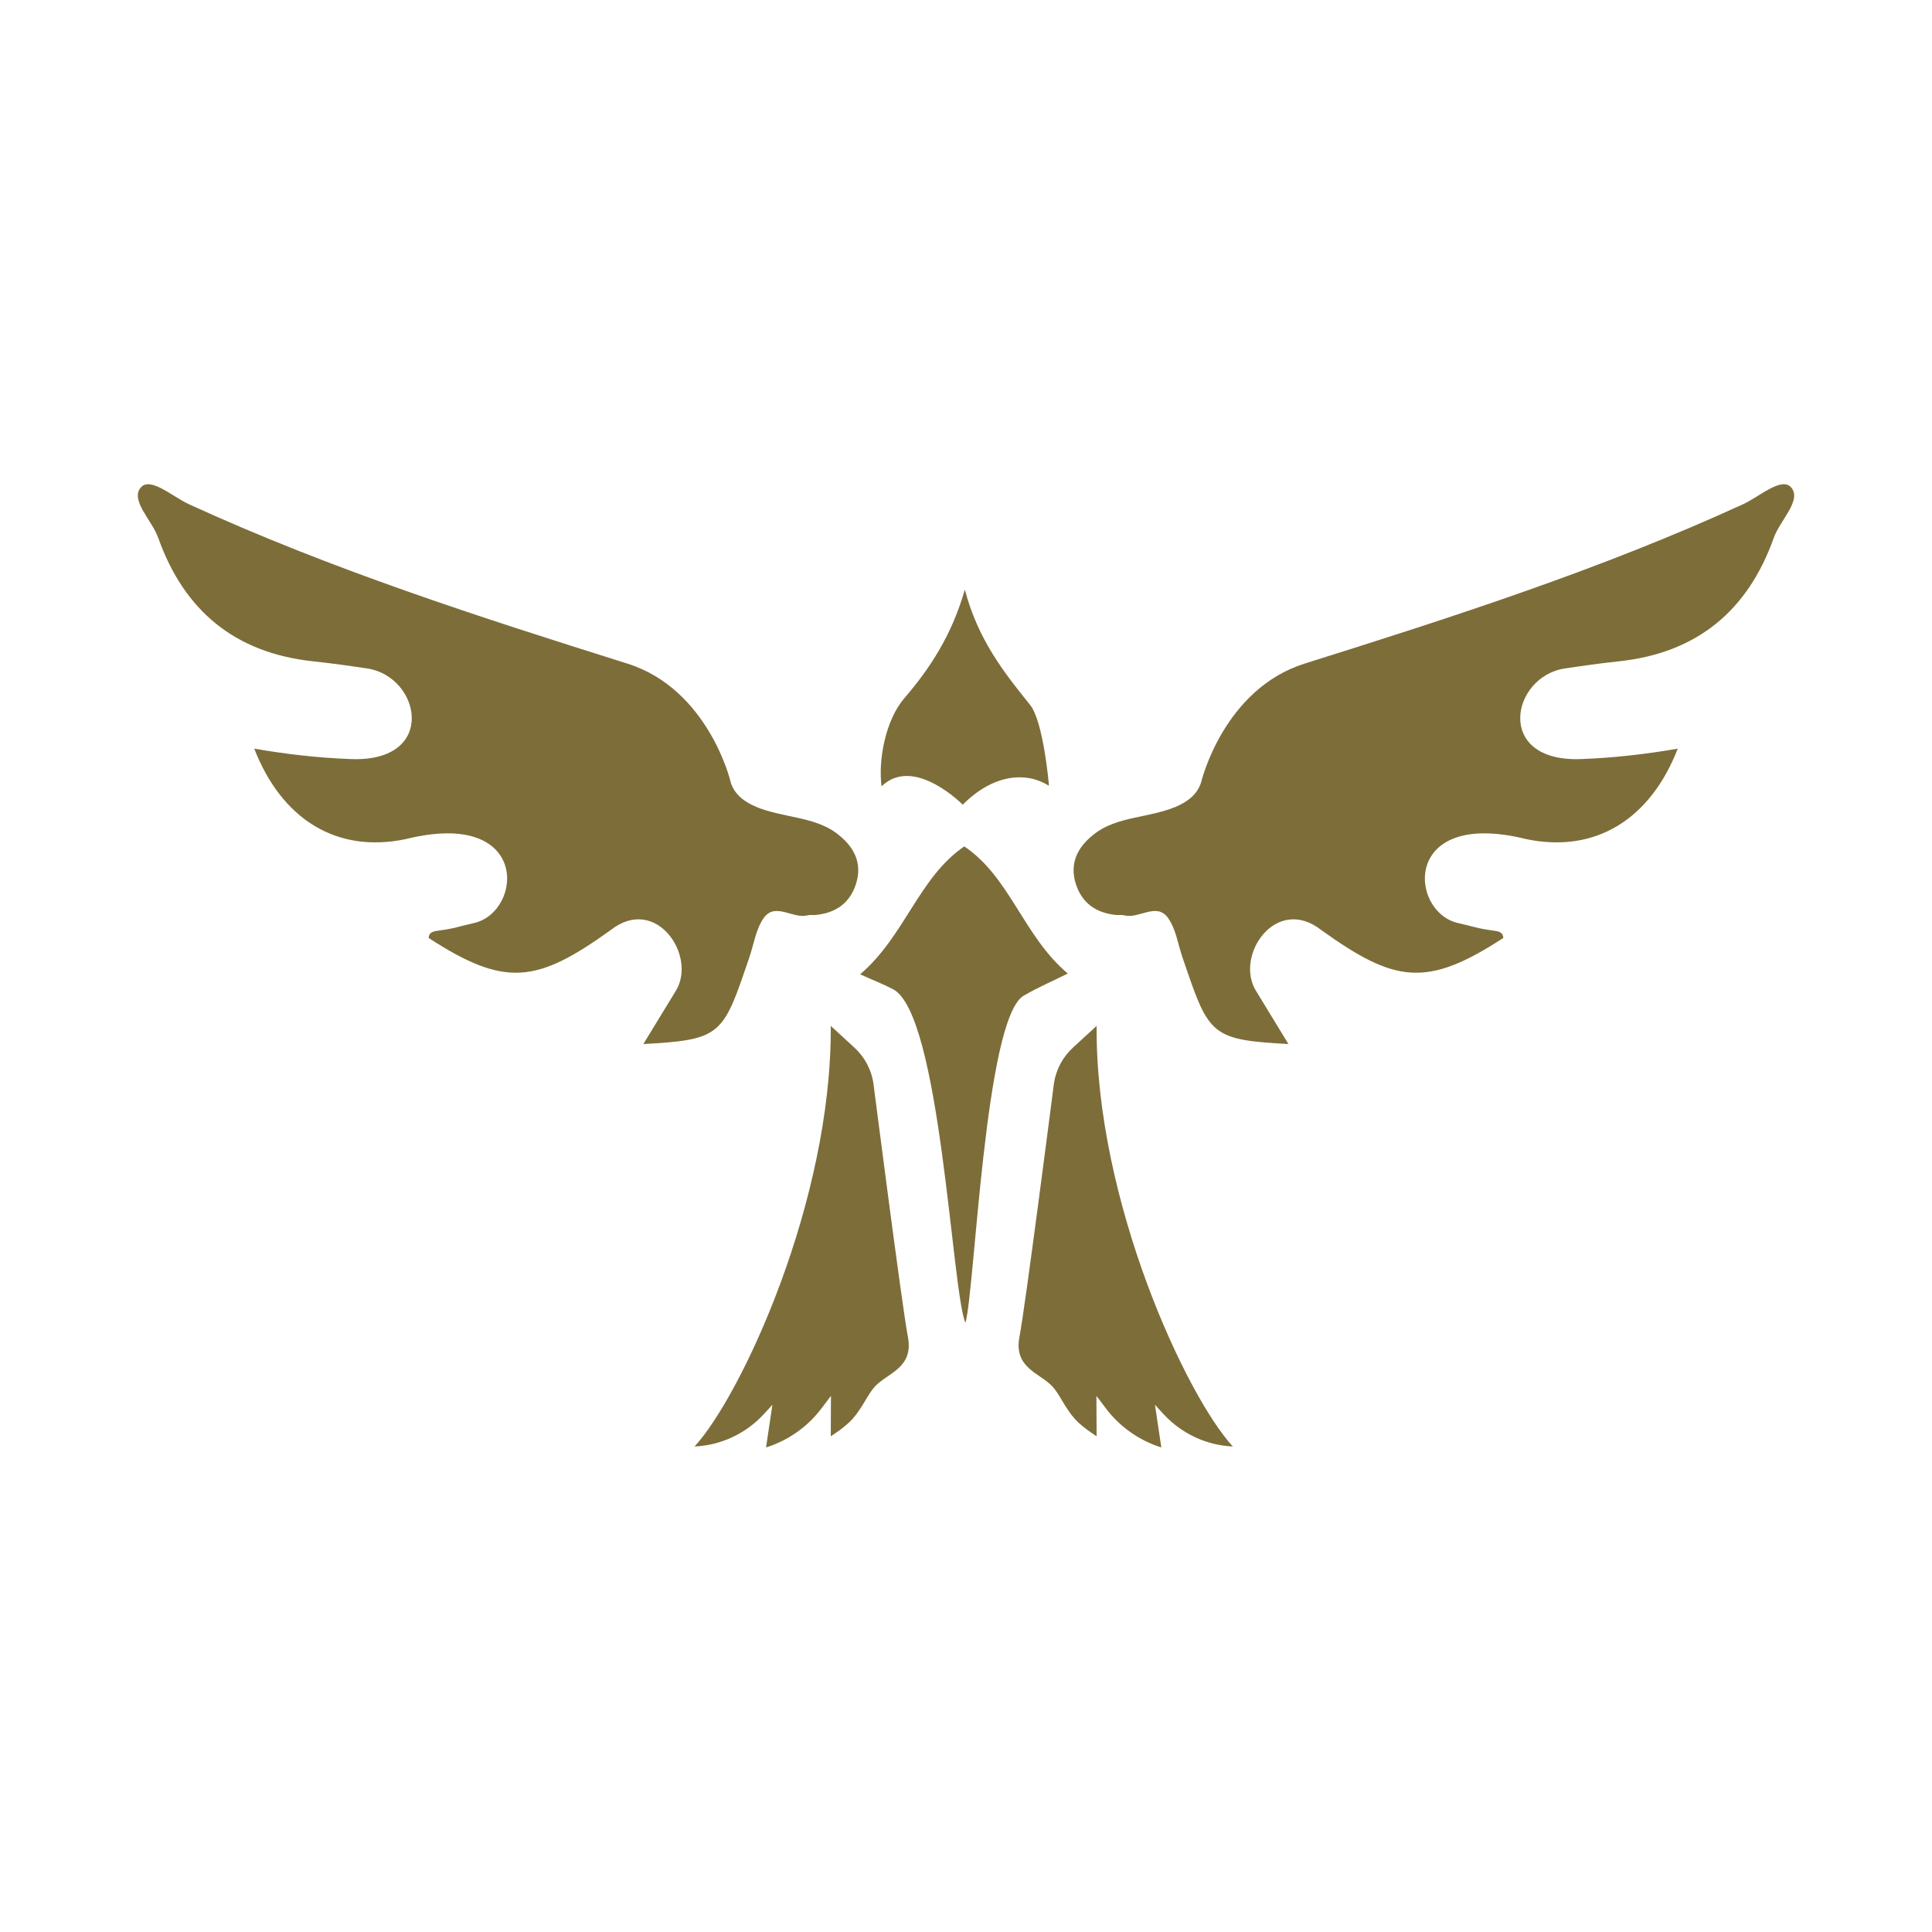
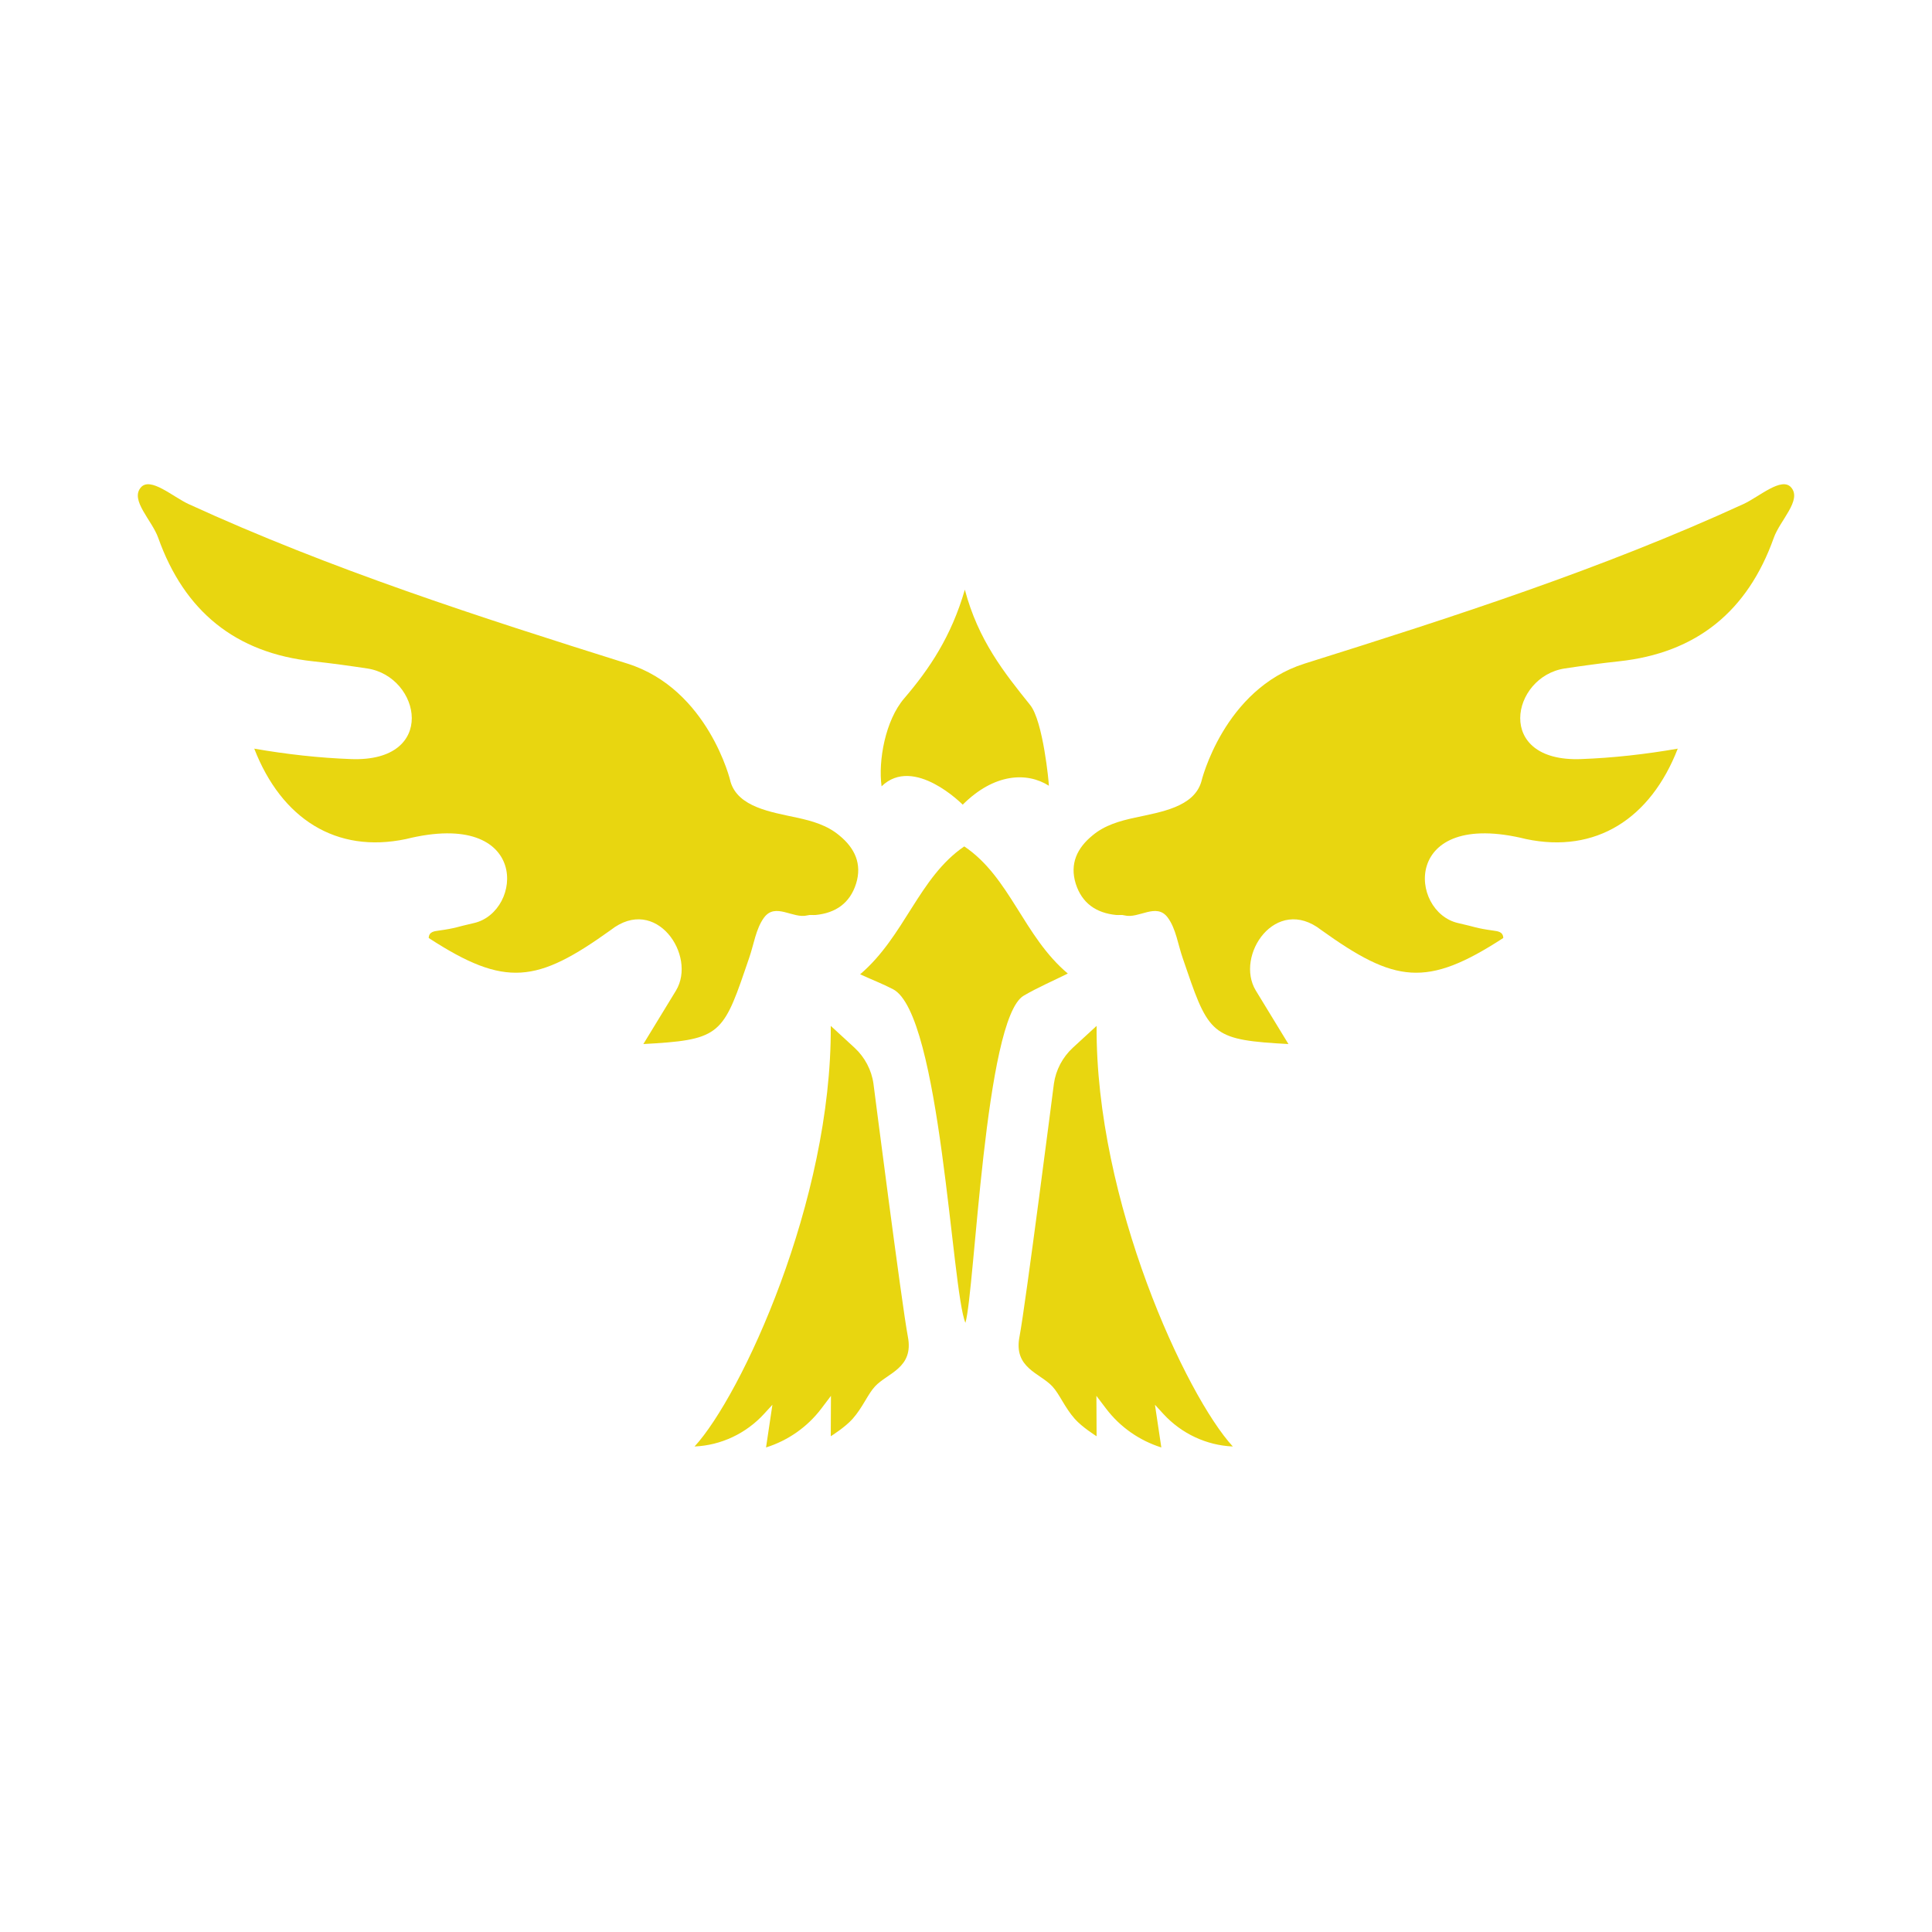
- <svg xmlns="http://www.w3.org/2000/svg" fill="#7D6D39" version="1.1" id="Layer_1" x="0px" y="0px" viewBox="0 0 1000 1000" enable-background="new 0 0 1000 1000" xml:space="preserve">
+ <svg xmlns="http://www.w3.org/2000/svg" fill="#E8D610" version="1.1" id="Layer_1" x="0px" y="0px" viewBox="0 0 1000 1000" enable-background="new 0 0 1000 1000" xml:space="preserve">
  <g>
    <path d="M499.7,684.7c-7.1-16.5-12.8-160-37.5-172.7c-5.4-2.8-11.1-5-17-7.7c23.1-19.7,30.4-50.2,53.9-66.2   c23.7,15.9,30.7,46.6,53.6,65.8c-7.4,3.7-15.4,7.1-22.9,11.5C509.7,527.4,504.6,667.9,499.7,684.7z" />
    <path d="M456.3,407c-1.8-13.2,1.9-34.1,11.7-45.5c13.1-15.3,24.4-32.1,31.4-56.3c6.9,26.1,20.3,42.9,33.8,59.7   c6.7,8.3,9.7,40.1,9.7,41.8c-11.3-7.2-28.3-6.5-44.6,9.8C498.3,416.5,473,390.8,456.3,407z" />
    <path d="M324.8,343.5c-77-24.2-153.7-48.9-227.2-82.6c-8.2-3.8-19.8-14.3-24.7-8.6c-5.7,6.6,5.8,17,9,26.1   c13.5,37.9,39.9,59.6,80.2,63.9c9.4,1,18.7,2.3,28,3.7c27.7,4.2,36.5,48.5-8.3,46.9c-16.7-0.6-33.5-2.5-50.2-5.4   c14.1,36.3,42.4,54.4,78.5,46.8c64.5-16,60.7,37.8,35.1,43.5c-9,2-8.9,2.6-18.3,3.9c-2,0.3-4.9,0.5-5,3.8   c39.8,25.9,56.1,23.2,94.2-4.1c23.4-18.4,44.7,13.2,33.8,31.3c-5.4,8.9-10.9,17.8-16.9,27.7c38.1-2.1,41-4.3,52.4-37.7   c0.8-2.2,1.5-4.5,2.3-6.7c2.5-7.1,3.5-15.3,7.8-21.1c5.9-7.9,14.9,0.8,22.4-1.1c1.4-0.4,2.8-0.1,4.2-0.2c10.4-1,17.8-6.1,21-16.2   c3.2-10.3-0.7-18.5-8.7-25c-6.3-5.3-14.1-7.5-22-9.2c-13.3-2.9-30.4-5.4-34.3-18.6C378.2,404.4,366.6,356.7,324.8,343.5z" />
    <path d="M675.2,343.5c77-24.2,153.7-48.9,227.2-82.6c8.2-3.8,19.8-14.3,24.7-8.6c5.7,6.6-5.8,17-9,26.1   c-13.5,37.9-39.9,59.6-80.2,63.9c-9.4,1-18.7,2.3-28,3.7c-27.7,4.2-36.5,48.5,8.3,46.9c16.7-0.6,33.5-2.5,50.2-5.4   c-14.1,36.3-42.4,54.4-78.5,46.8c-64.5-16-60.7,37.8-35.1,43.5c9,2,8.9,2.6,18.3,3.9c2,0.3,4.9,0.5,5,3.8   c-39.8,25.9-56.1,23.2-94.2-4.1C660.4,463,639,494.6,650,512.7c5.4,8.9,10.9,17.8,16.9,27.7c-38.1-2.1-41-4.3-52.4-37.7   c-0.8-2.2-1.5-4.5-2.3-6.7c-2.5-7.1-3.5-15.3-7.8-21.1c-5.9-7.9-14.9,0.8-22.4-1.1c-1.4-0.4-2.8-0.1-4.2-0.2   c-10.4-1-17.8-6.1-21-16.2c-3.2-10.3,0.7-18.5,8.7-25c6.3-5.3,14.1-7.5,22-9.2c13.3-2.9,30.4-5.4,34.3-18.6   C621.8,404.4,633.4,356.7,675.2,343.5z" />
    <path d="M498.3,410.8" />
    <path d="M597.8,727.1l4.4,4.8c9.3,10.1,22.2,16.2,35.9,16.8l0,0c-24.1-26.2-71.1-127-70.5-217.7l-12.3,11.3   c-5.3,4.9-8.8,11.5-9.8,18.6c0,0-14.7,114.7-17.8,130.9c-3.2,16.3,10.5,18.8,17,25.8c3.8,4.1,6.3,10.8,11.6,16.8   c3.9,4.4,11.3,9,11.3,9l-0.1-20.9l5,6.6c7.2,9.5,17.2,16.5,28.6,20.1l0,0L597.8,727.1z" />
    <path d="M399.8,727.1l-4.4,4.8c-9.3,10.1-22.2,16.2-35.9,16.8h0c24.1-26.2,71.1-127,70.5-217.7l12.3,11.3   c5.3,4.9,8.8,11.5,9.8,18.6c0,0,14.7,114.7,17.8,130.9c3.2,16.3-10.5,18.8-17,25.8c-3.8,4.1-6.3,10.8-11.6,16.8   c-3.9,4.4-11.3,9-11.3,9l0.1-20.9l-5,6.6c-7.2,9.5-17.2,16.5-28.6,20.1l0,0L399.8,727.1z" />
  </g>
</svg>
